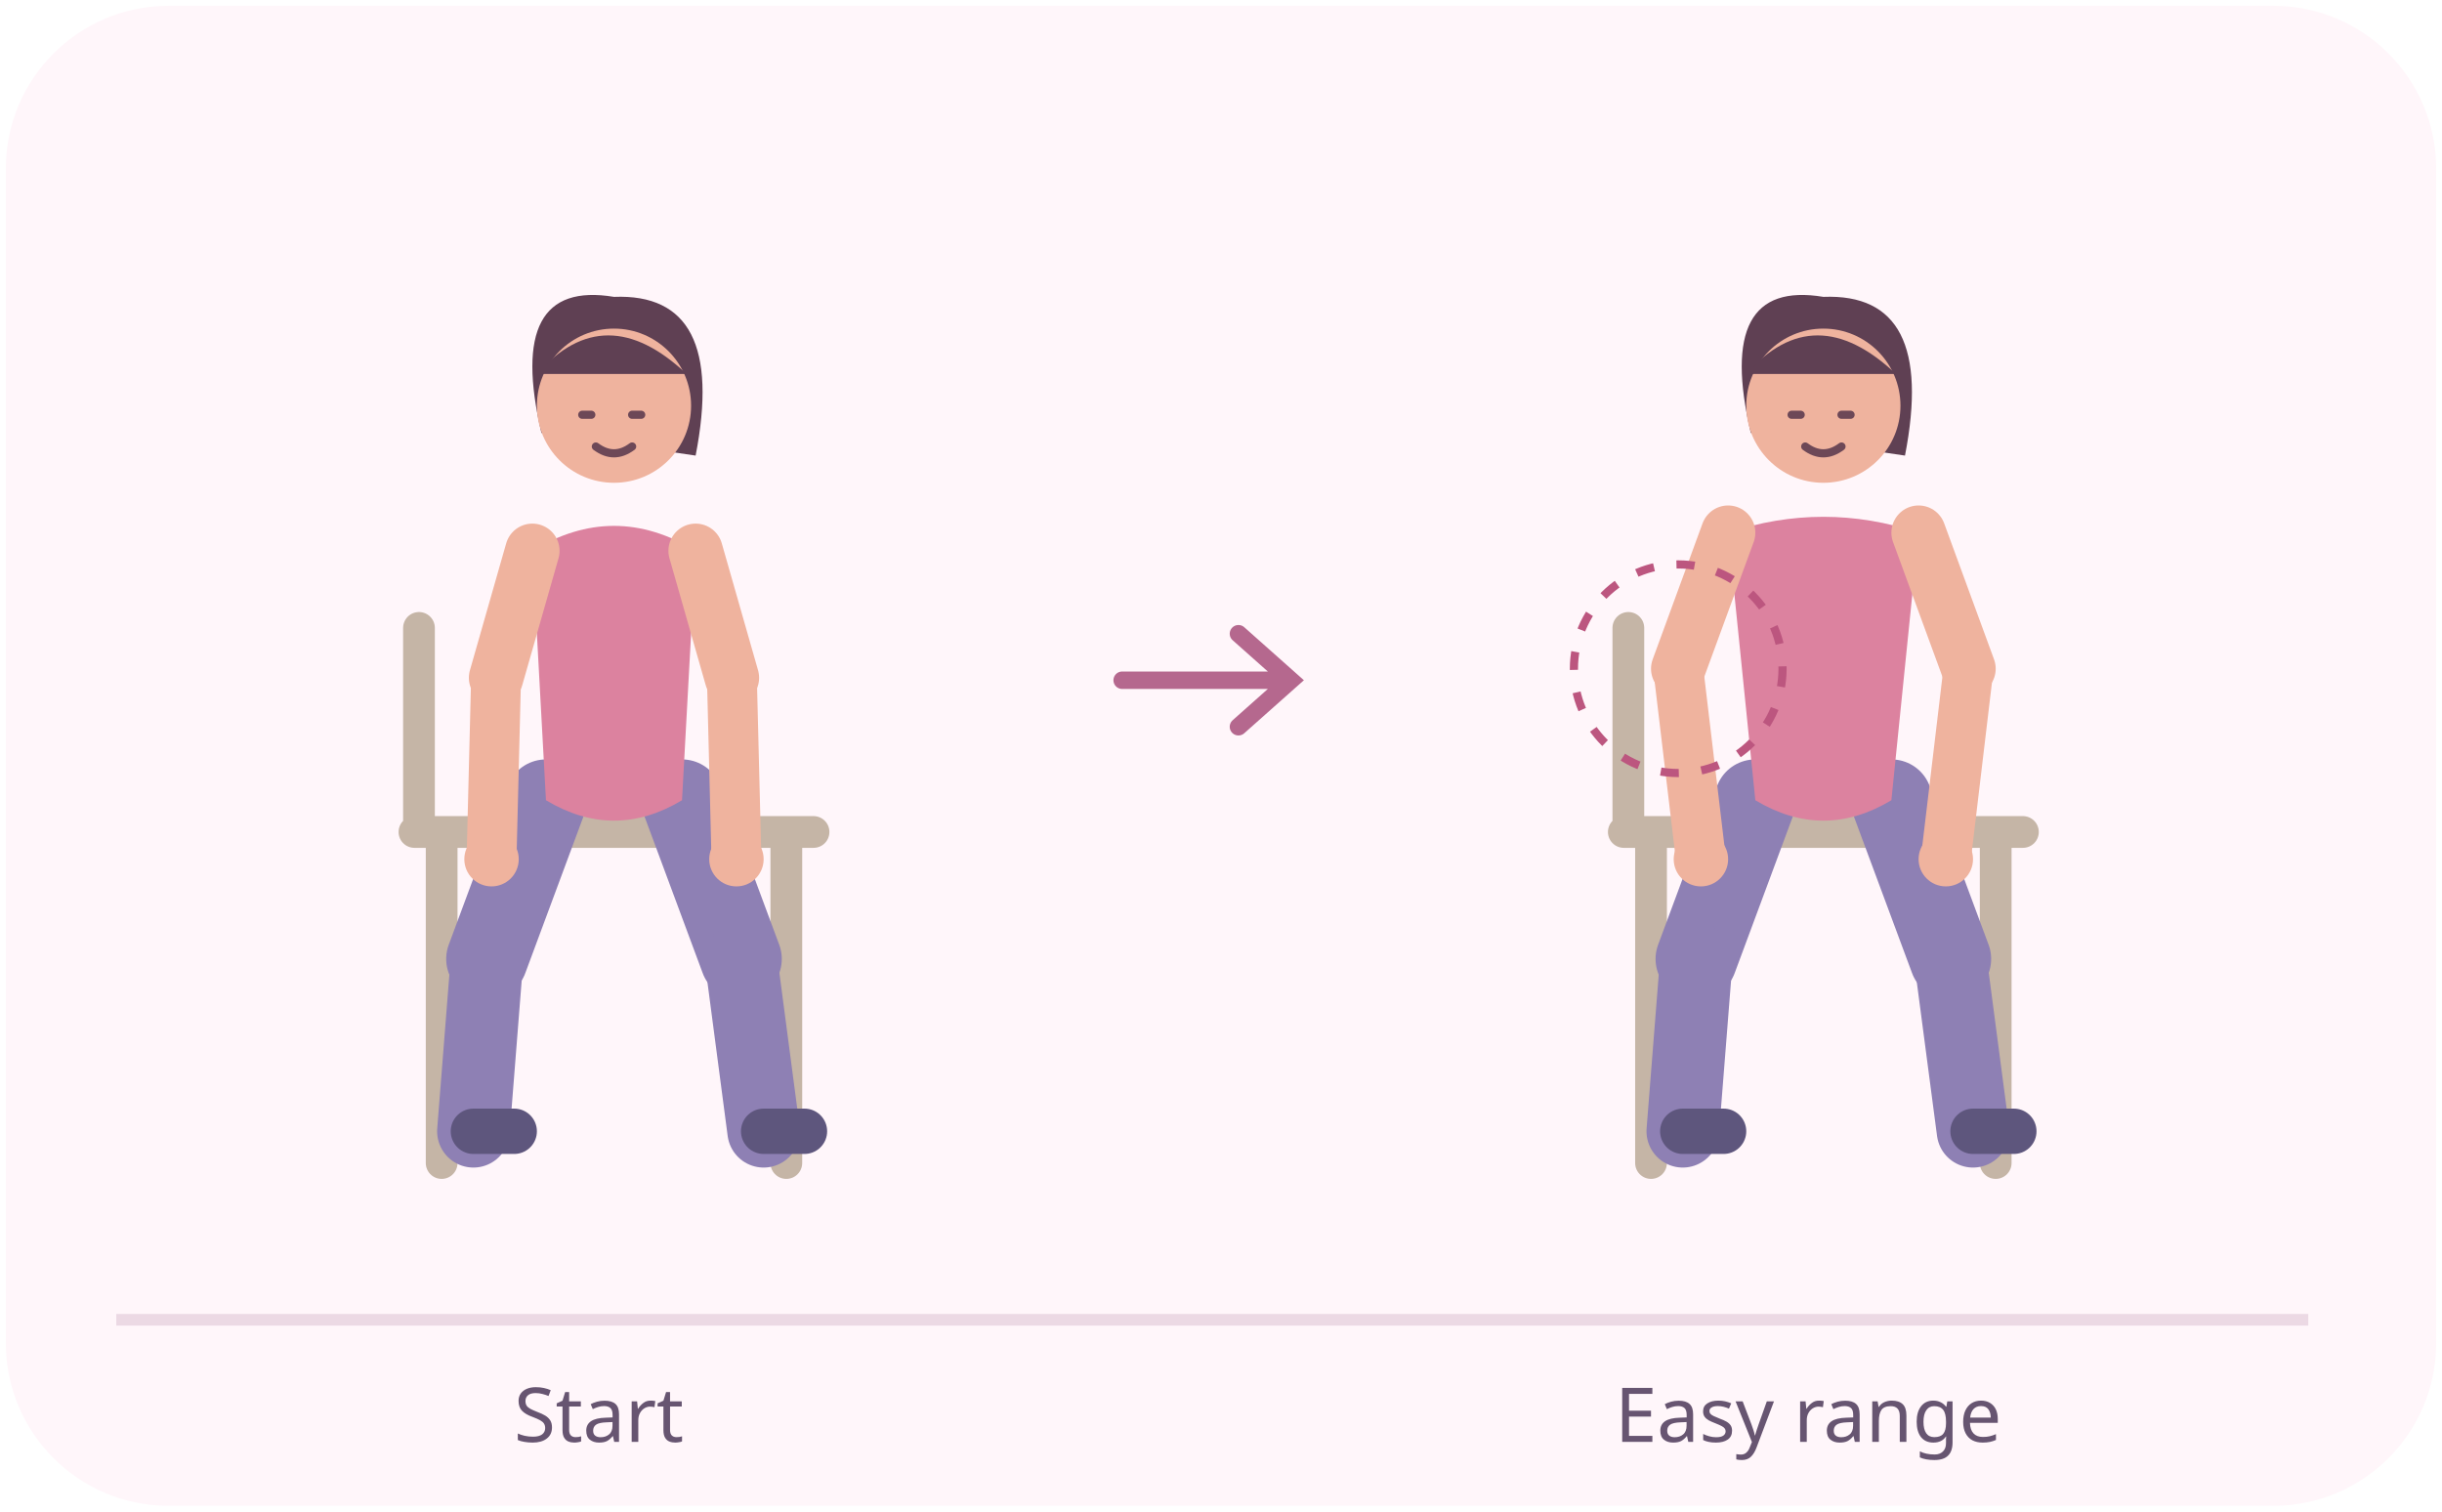
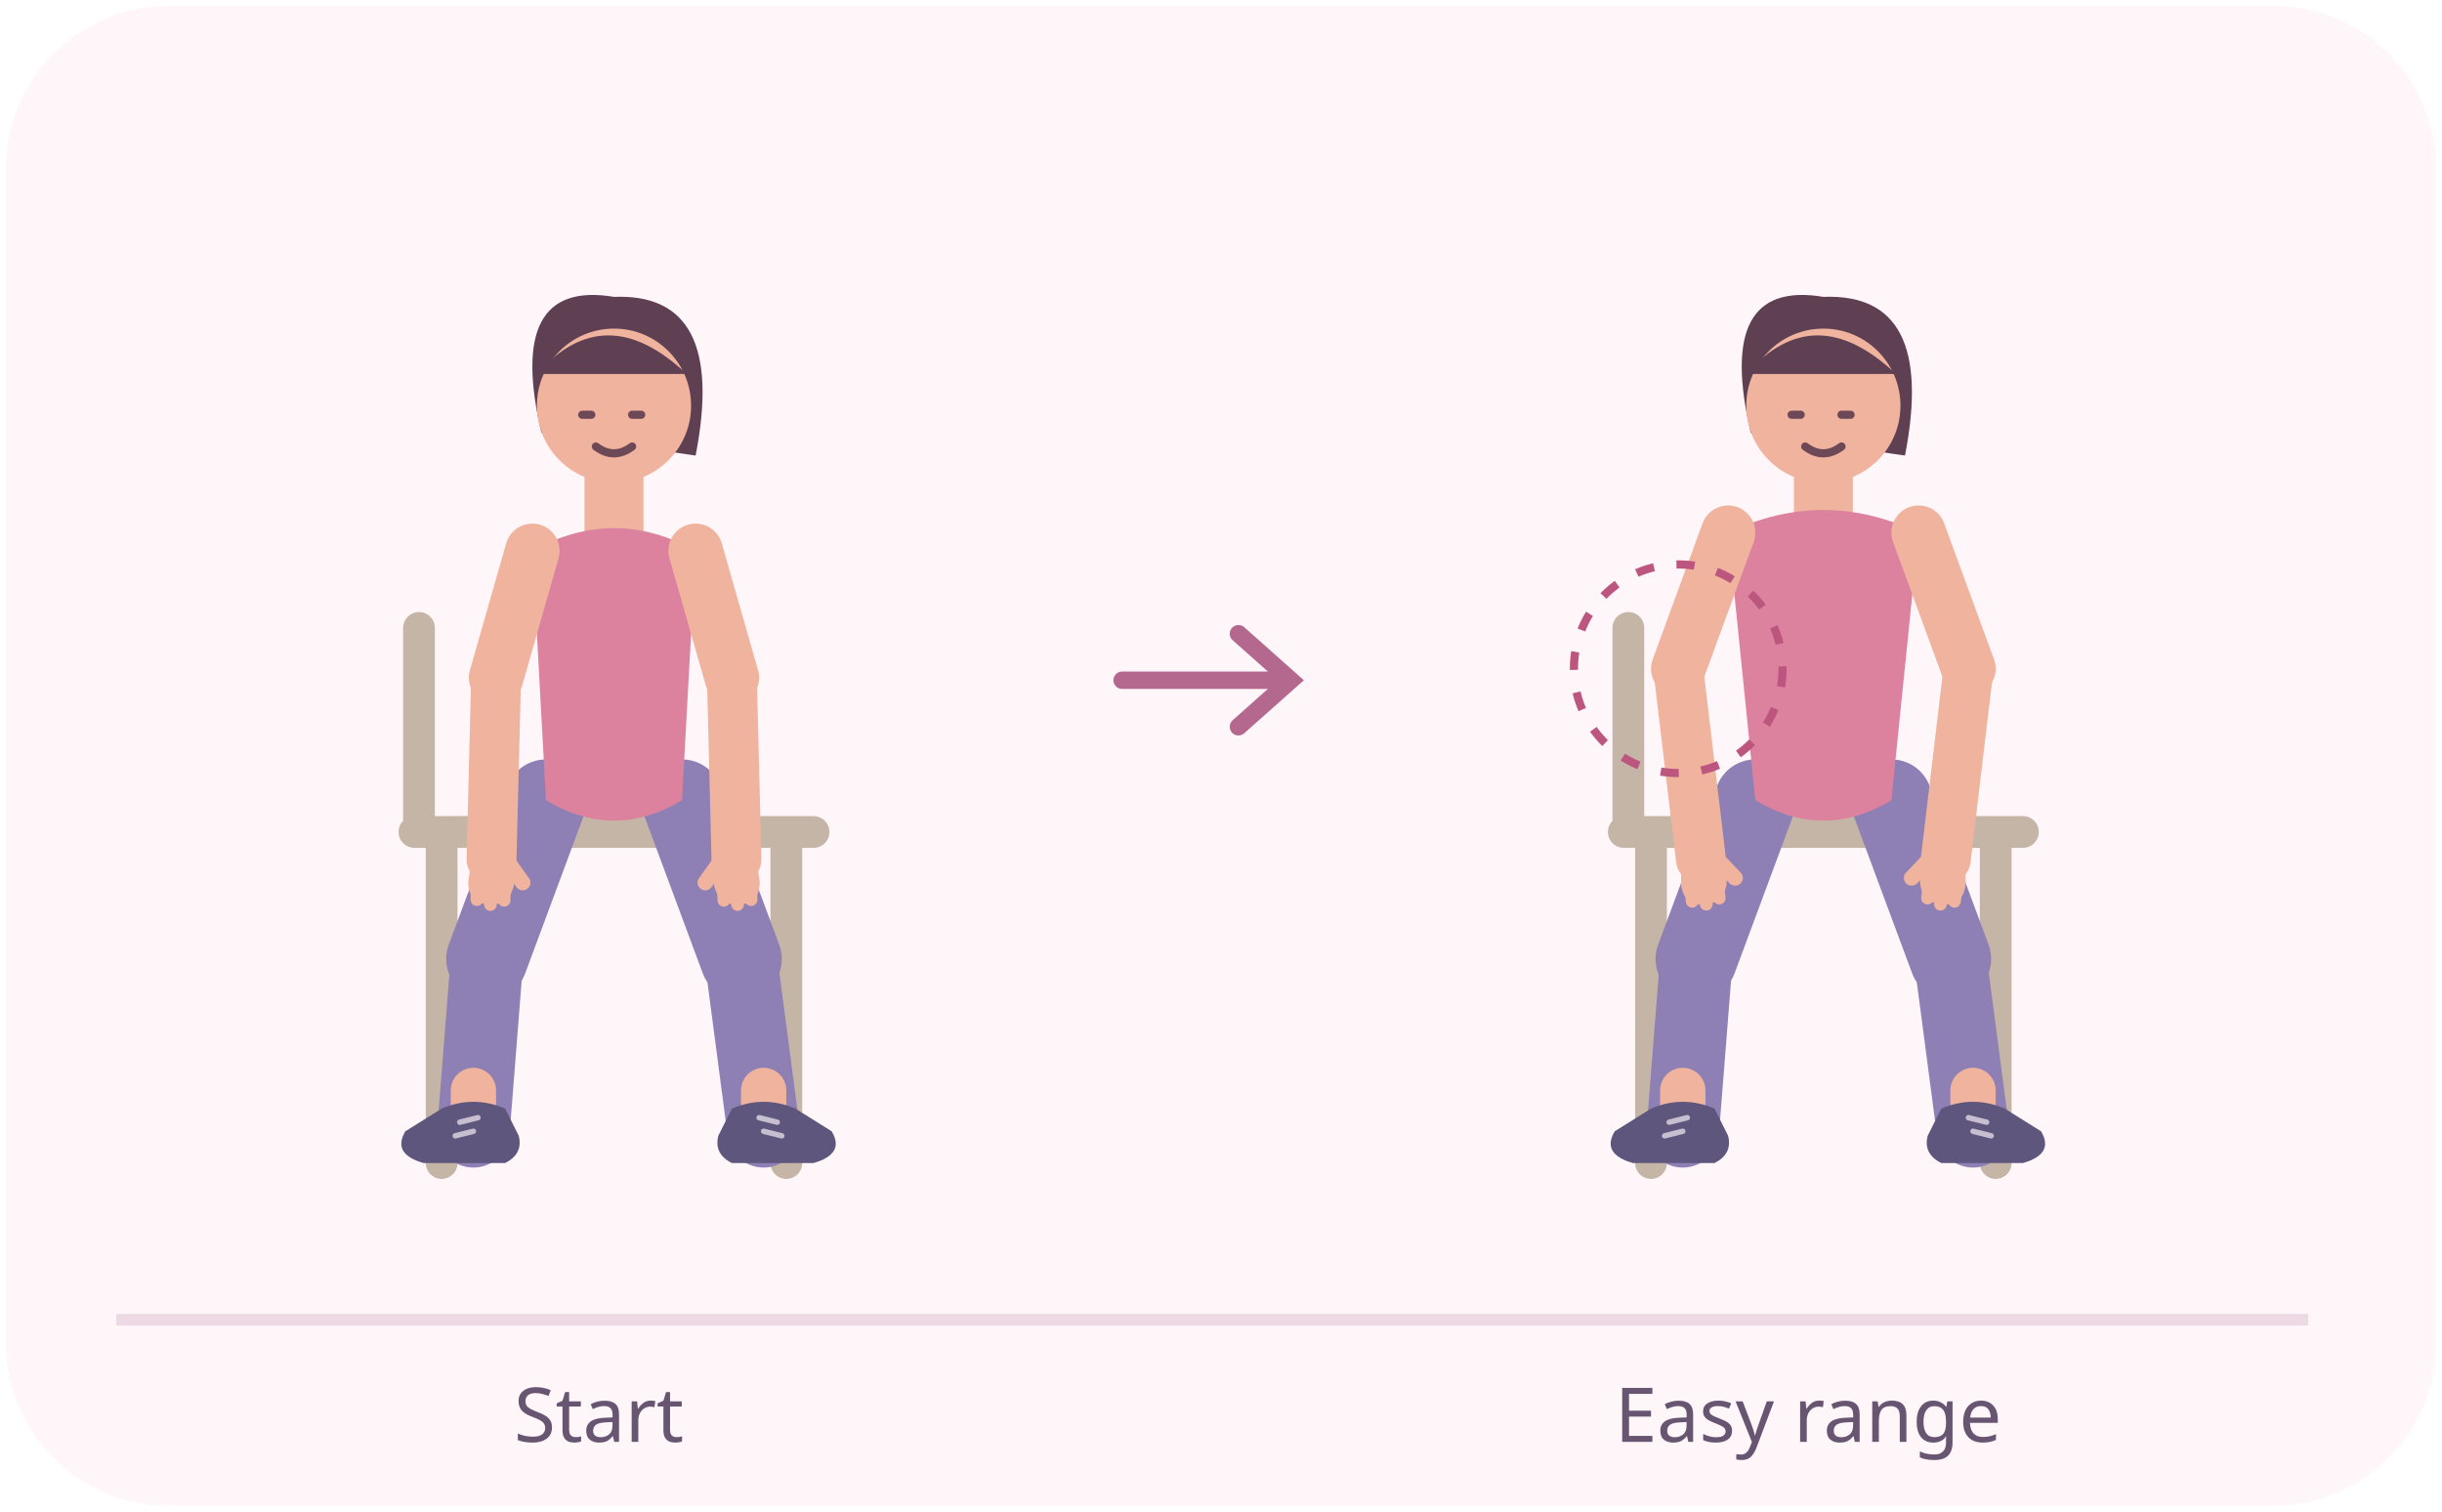
<svg xmlns="http://www.w3.org/2000/svg" viewBox="0 0 420 260">
  <rect x="1" y="1" width="418" height="258" rx="28" fill="#fff6fa" />
  <path d="M20 227H397" stroke="#ecd9e4" stroke-width="2" />
  <g transform="translate(12 30) scale(.78)">
    <path d="M76 145H164M82 145V218M158 145V218M77 145V100" fill="none" stroke="#c5b5a6" stroke-width="7" stroke-linecap="round" />
-     <path d="M105,138L92,173" fill="none" stroke="#8e80b4" stroke-width="18" stroke-linecap="round" />
-     <path d="M92,173L89,211" fill="none" stroke="#8e80b4" stroke-width="16" stroke-linecap="round" />
-     <path d="M89,211L98,211" fill="none" stroke="#5e567d" stroke-width="10" stroke-linecap="round" />
-     <path d="M135,138L148,173" fill="none" stroke="#8e80b4" stroke-width="18" stroke-linecap="round" />
-     <path d="M148,173L153,211" fill="none" stroke="#8e80b4" stroke-width="16" stroke-linecap="round" />
-     <path d="M153,211L162,211" fill="none" stroke="#5e567d" stroke-width="10" stroke-linecap="round" />
-     <path d="M102,83Q120 72 138,83L135,138Q120 147 105,138Z" fill="#dc829f" />
-     <path d="M102,83L94,111" fill="none" stroke="#efb39e" stroke-width="12" stroke-linecap="round" />
-     <path d="M94,111L93,151" fill="none" stroke="#efb39e" stroke-width="11" stroke-linecap="round" />
-     <circle cx="93" cy="151" r="6" fill="#efb39e" />
-     <path d="M138,83L146,111" fill="none" stroke="#efb39e" stroke-width="12" stroke-linecap="round" />
-     <path d="M146,111L147,151" fill="none" stroke="#efb39e" stroke-width="11" stroke-linecap="round" />
-     <circle cx="147" cy="151" r="6" fill="#efb39e" />
-     <path d="M104 57Q96 23 120 27Q145 26 138 62" fill="#5f4053" />
-     <circle cx="120" cy="51" r="17" fill="#efb39e" />
-     <path d="M103 44Q118 27 136 44" fill="#5f4053" />
-     <path d="M113 53h2m9 0h2m-10 7q4 3 8 0" fill="none" stroke="#6d4857" stroke-width="1.8" stroke-linecap="round" />
+     <g data-part="leg-L">
+       <path d="M105,138L92,173" fill="none" stroke="#8e80b4" stroke-width="18" stroke-linecap="round" />
+       <path d="M92,173L89,211" fill="none" stroke="#8e80b4" stroke-width="16" stroke-linecap="round" />
+     </g>
+     <g data-part="leg-R">
+       <path d="M135,138L148,173" fill="none" stroke="#8e80b4" stroke-width="18" stroke-linecap="round" />
+       <path d="M148,173L153,211" fill="none" stroke="#8e80b4" stroke-width="16" stroke-linecap="round" />
+     </g>
+     <g data-part="shoe-L" transform="translate(89 211) rotate(0) scale(-1 1)">
+       <path d="M0,-9L0,0" fill="none" stroke="#efb39e" stroke-width="10" stroke-linecap="round" />
+       <path d="M-7-5Q0-8 7-5L15 0Q18 5 11 7H-7Q-11 5-10 1Z" fill="#5e567d" />
+       <path d="M-7 5H12" stroke="#5e567d" stroke-width="3" stroke-linecap="round" />
+       <path d="m-1-3 4 1m-3 2 4 1" stroke="#fff6fa" stroke-width="1.2" stroke-linecap="round" opacity=".65" />
+     </g>
+     <g data-part="shoe-R" transform="translate(153 211) rotate(0) scale(1 1)">
+       <path d="M0,-9L0,0" fill="none" stroke="#efb39e" stroke-width="10" stroke-linecap="round" />
+       <path d="M-7-5Q0-8 7-5L15 0Q18 5 11 7H-7Q-11 5-10 1Z" fill="#5e567d" />
+       <path d="M-7 5H12" stroke="#5e567d" stroke-width="3" stroke-linecap="round" />
+       <path d="m-1-3 4 1m-3 2 4 1" stroke="#fff6fa" stroke-width="1.2" stroke-linecap="round" opacity=".65" />
+     </g>
+     <path data-part="neck" d="M120,85L120,64" stroke="#efb39e" stroke-width="13" stroke-linecap="round" />
+     <path data-part="shirt" d="M102,83Q120 73 138,83L135,138Q120 147 105,138Z" fill="#dc829f" />
+     <g data-part="arm-L">
+       <path d="M102,83L94,111" fill="none" stroke="#efb39e" stroke-width="12" stroke-linecap="round" />
+       <path d="M94,111L93,151" fill="none" stroke="#efb39e" stroke-width="11" stroke-linecap="round" />
+     </g>
+     <g data-part="arm-R">
+       <path d="M138,83L146,111" fill="none" stroke="#efb39e" stroke-width="12" stroke-linecap="round" />
+       <path d="M146,111L147,151" fill="none" stroke="#efb39e" stroke-width="11" stroke-linecap="round" />
+     </g>
+     <g data-part="hand-L" transform="translate(93,151) rotate(1.432096) scale(-1 1)">
+       <path d="M-4-3Q-6 1-5 6Q-4 10 0 10Q5 10 5 5L4-3Z" fill="#efb39e" />
+       <path d="M-4,1L-7,5" fill="none" stroke="#efb39e" stroke-width="3.4" stroke-linecap="round" />
+       <path d="M-3,5L-3,9" fill="none" stroke="#efb39e" stroke-width="2.8" stroke-linecap="round" />
+       <path d="M0,5L0,10" fill="none" stroke="#efb39e" stroke-width="2.8" stroke-linecap="round" />
+       <path d="M3,5L3,9" fill="none" stroke="#efb39e" stroke-width="2.8" stroke-linecap="round" />
+     </g>
+     <g data-part="hand-R" transform="translate(147,151) rotate(-1.432096) scale(1 1)">
+       <path d="M-4-3Q-6 1-5 6Q-4 10 0 10Q5 10 5 5L4-3Z" fill="#efb39e" />
+       <path d="M-4,1L-7,5" fill="none" stroke="#efb39e" stroke-width="3.4" stroke-linecap="round" />
+       <path d="M-3,5L-3,9" fill="none" stroke="#efb39e" stroke-width="2.8" stroke-linecap="round" />
+       <path d="M0,5L0,10" fill="none" stroke="#efb39e" stroke-width="2.8" stroke-linecap="round" />
+       <path d="M3,5L3,9" fill="none" stroke="#efb39e" stroke-width="2.8" stroke-linecap="round" />
+     </g>
+     <g data-part="head" transform="rotate(0 120,85)">
+       <path d="M104 57Q96 23 120 27Q145 26 138 62" fill="#5f4053" />
+       <circle cx="120" cy="51" r="17" fill="#efb39e" />
+       <path d="M103 44Q118 27 136 44" fill="#5f4053" />
+       <path d="M113 53h2m9 0h2m-10 7q4 3 8 0" fill="none" stroke="#6d4857" stroke-width="1.8" stroke-linecap="round" />
+     </g>
  </g>
  <g transform="translate(220 30) scale(.78)">
    <path d="M76 145H164M82 145V218M158 145V218M77 145V100" fill="none" stroke="#c5b5a6" stroke-width="7" stroke-linecap="round" />
-     <path d="M105,138L92,173" fill="none" stroke="#8e80b4" stroke-width="18" stroke-linecap="round" />
-     <path d="M92,173L89,211" fill="none" stroke="#8e80b4" stroke-width="16" stroke-linecap="round" />
-     <path d="M89,211L98,211" fill="none" stroke="#5e567d" stroke-width="10" stroke-linecap="round" />
-     <path d="M135,138L148,173" fill="none" stroke="#8e80b4" stroke-width="18" stroke-linecap="round" />
-     <path d="M148,173L153,211" fill="none" stroke="#8e80b4" stroke-width="16" stroke-linecap="round" />
-     <path d="M153,211L162,211" fill="none" stroke="#5e567d" stroke-width="10" stroke-linecap="round" />
-     <path d="M99,79Q120 72 141,79L135,138Q120 147 105,138Z" fill="#dc829f" />
-     <path d="M99,79L88,109" fill="none" stroke="#efb39e" stroke-width="12" stroke-linecap="round" />
-     <path d="M88,109L93,151" fill="none" stroke="#efb39e" stroke-width="11" stroke-linecap="round" />
-     <circle cx="93" cy="151" r="6" fill="#efb39e" />
-     <path d="M141,79L152,109" fill="none" stroke="#efb39e" stroke-width="12" stroke-linecap="round" />
-     <path d="M152,109L147,151" fill="none" stroke="#efb39e" stroke-width="11" stroke-linecap="round" />
-     <circle cx="147" cy="151" r="6" fill="#efb39e" />
-     <path d="M104 57Q96 23 120 27Q145 26 138 62" fill="#5f4053" />
-     <circle cx="120" cy="51" r="17" fill="#efb39e" />
-     <path d="M103 44Q118 27 136 44" fill="#5f4053" />
-     <path d="M113 53h2m9 0h2m-10 7q4 3 8 0" fill="none" stroke="#6d4857" stroke-width="1.8" stroke-linecap="round" />
+     <g data-part="leg-L">
+       <path d="M105,138L92,173" fill="none" stroke="#8e80b4" stroke-width="18" stroke-linecap="round" />
+       <path d="M92,173L89,211" fill="none" stroke="#8e80b4" stroke-width="16" stroke-linecap="round" />
+     </g>
+     <g data-part="leg-R">
+       <path d="M135,138L148,173" fill="none" stroke="#8e80b4" stroke-width="18" stroke-linecap="round" />
+       <path d="M148,173L153,211" fill="none" stroke="#8e80b4" stroke-width="16" stroke-linecap="round" />
+     </g>
+     <g data-part="shoe-L" transform="translate(89 211) rotate(0) scale(-1 1)">
+       <path d="M0,-9L0,0" fill="none" stroke="#efb39e" stroke-width="10" stroke-linecap="round" />
+       <path d="M-7-5Q0-8 7-5L15 0Q18 5 11 7H-7Q-11 5-10 1Z" fill="#5e567d" />
+       <path d="M-7 5H12" stroke="#5e567d" stroke-width="3" stroke-linecap="round" />
+       <path d="m-1-3 4 1m-3 2 4 1" stroke="#fff6fa" stroke-width="1.2" stroke-linecap="round" opacity=".65" />
+     </g>
+     <g data-part="shoe-R" transform="translate(153 211) rotate(0) scale(1 1)">
+       <path d="M0,-9L0,0" fill="none" stroke="#efb39e" stroke-width="10" stroke-linecap="round" />
+       <path d="M-7-5Q0-8 7-5L15 0Q18 5 11 7H-7Q-11 5-10 1Z" fill="#5e567d" />
+       <path d="M-7 5H12" stroke="#5e567d" stroke-width="3" stroke-linecap="round" />
+       <path d="m-1-3 4 1m-3 2 4 1" stroke="#fff6fa" stroke-width="1.2" stroke-linecap="round" opacity=".65" />
+     </g>
+     <path data-part="neck" d="M120,81L120,64" stroke="#efb39e" stroke-width="13" stroke-linecap="round" />
+     <path data-part="shirt" d="M99,79Q120 69 141,79L135,138Q120 147 105,138Z" fill="#dc829f" />
+     <g data-part="arm-L">
+       <path d="M99,79L88,109" fill="none" stroke="#efb39e" stroke-width="12" stroke-linecap="round" />
+       <path d="M88,109L93,151" fill="none" stroke="#efb39e" stroke-width="11" stroke-linecap="round" />
+     </g>
+     <g data-part="arm-R">
+       <path d="M141,79L152,109" fill="none" stroke="#efb39e" stroke-width="12" stroke-linecap="round" />
+       <path d="M152,109L147,151" fill="none" stroke="#efb39e" stroke-width="11" stroke-linecap="round" />
+     </g>
+     <g data-part="hand-L" transform="translate(93,151) rotate(-6.788975) scale(-1 1)">
+       <path d="M-4-3Q-6 1-5 6Q-4 10 0 10Q5 10 5 5L4-3Z" fill="#efb39e" />
+       <path d="M-4,1L-7,5" fill="none" stroke="#efb39e" stroke-width="3.4" stroke-linecap="round" />
+       <path d="M-3,5L-3,9" fill="none" stroke="#efb39e" stroke-width="2.8" stroke-linecap="round" />
+       <path d="M0,5L0,10" fill="none" stroke="#efb39e" stroke-width="2.8" stroke-linecap="round" />
+       <path d="M3,5L3,9" fill="none" stroke="#efb39e" stroke-width="2.8" stroke-linecap="round" />
+     </g>
+     <g data-part="hand-R" transform="translate(147,151) rotate(6.788975) scale(1 1)">
+       <path d="M-4-3Q-6 1-5 6Q-4 10 0 10Q5 10 5 5L4-3Z" fill="#efb39e" />
+       <path d="M-4,1L-7,5" fill="none" stroke="#efb39e" stroke-width="3.4" stroke-linecap="round" />
+       <path d="M-3,5L-3,9" fill="none" stroke="#efb39e" stroke-width="2.8" stroke-linecap="round" />
+       <path d="M0,5L0,10" fill="none" stroke="#efb39e" stroke-width="2.8" stroke-linecap="round" />
+       <path d="M3,5L3,9" fill="none" stroke="#efb39e" stroke-width="2.8" stroke-linecap="round" />
+     </g>
+     <g data-part="head" transform="rotate(0 120,81)">
+       <path d="M104 57Q96 23 120 27Q145 26 138 62" fill="#5f4053" />
+       <circle cx="120" cy="51" r="17" fill="#efb39e" />
+       <path d="M103 44Q118 27 136 44" fill="#5f4053" />
+       <path d="M113 53h2m9 0h2m-10 7q4 3 8 0" fill="none" stroke="#6d4857" stroke-width="1.8" stroke-linecap="round" />
+     </g>
    <circle cx="88" cy="109" r="23" fill="none" stroke="#bc567f" stroke-width="1.8" stroke-dasharray="4 5" />
  </g>
  <path d="M193 117h28m-8-8 9 8-9 8" stroke="#b5688e" stroke-width="3" fill="none" stroke-linecap="round" />
  <text x="103" y="248" text-anchor="middle" font-family="sans-serif" font-size="13" fill="#675571">Start</text>
  <text x="311" y="248" text-anchor="middle" font-family="sans-serif" font-size="13" fill="#675571">Easy range</text>
</svg>
